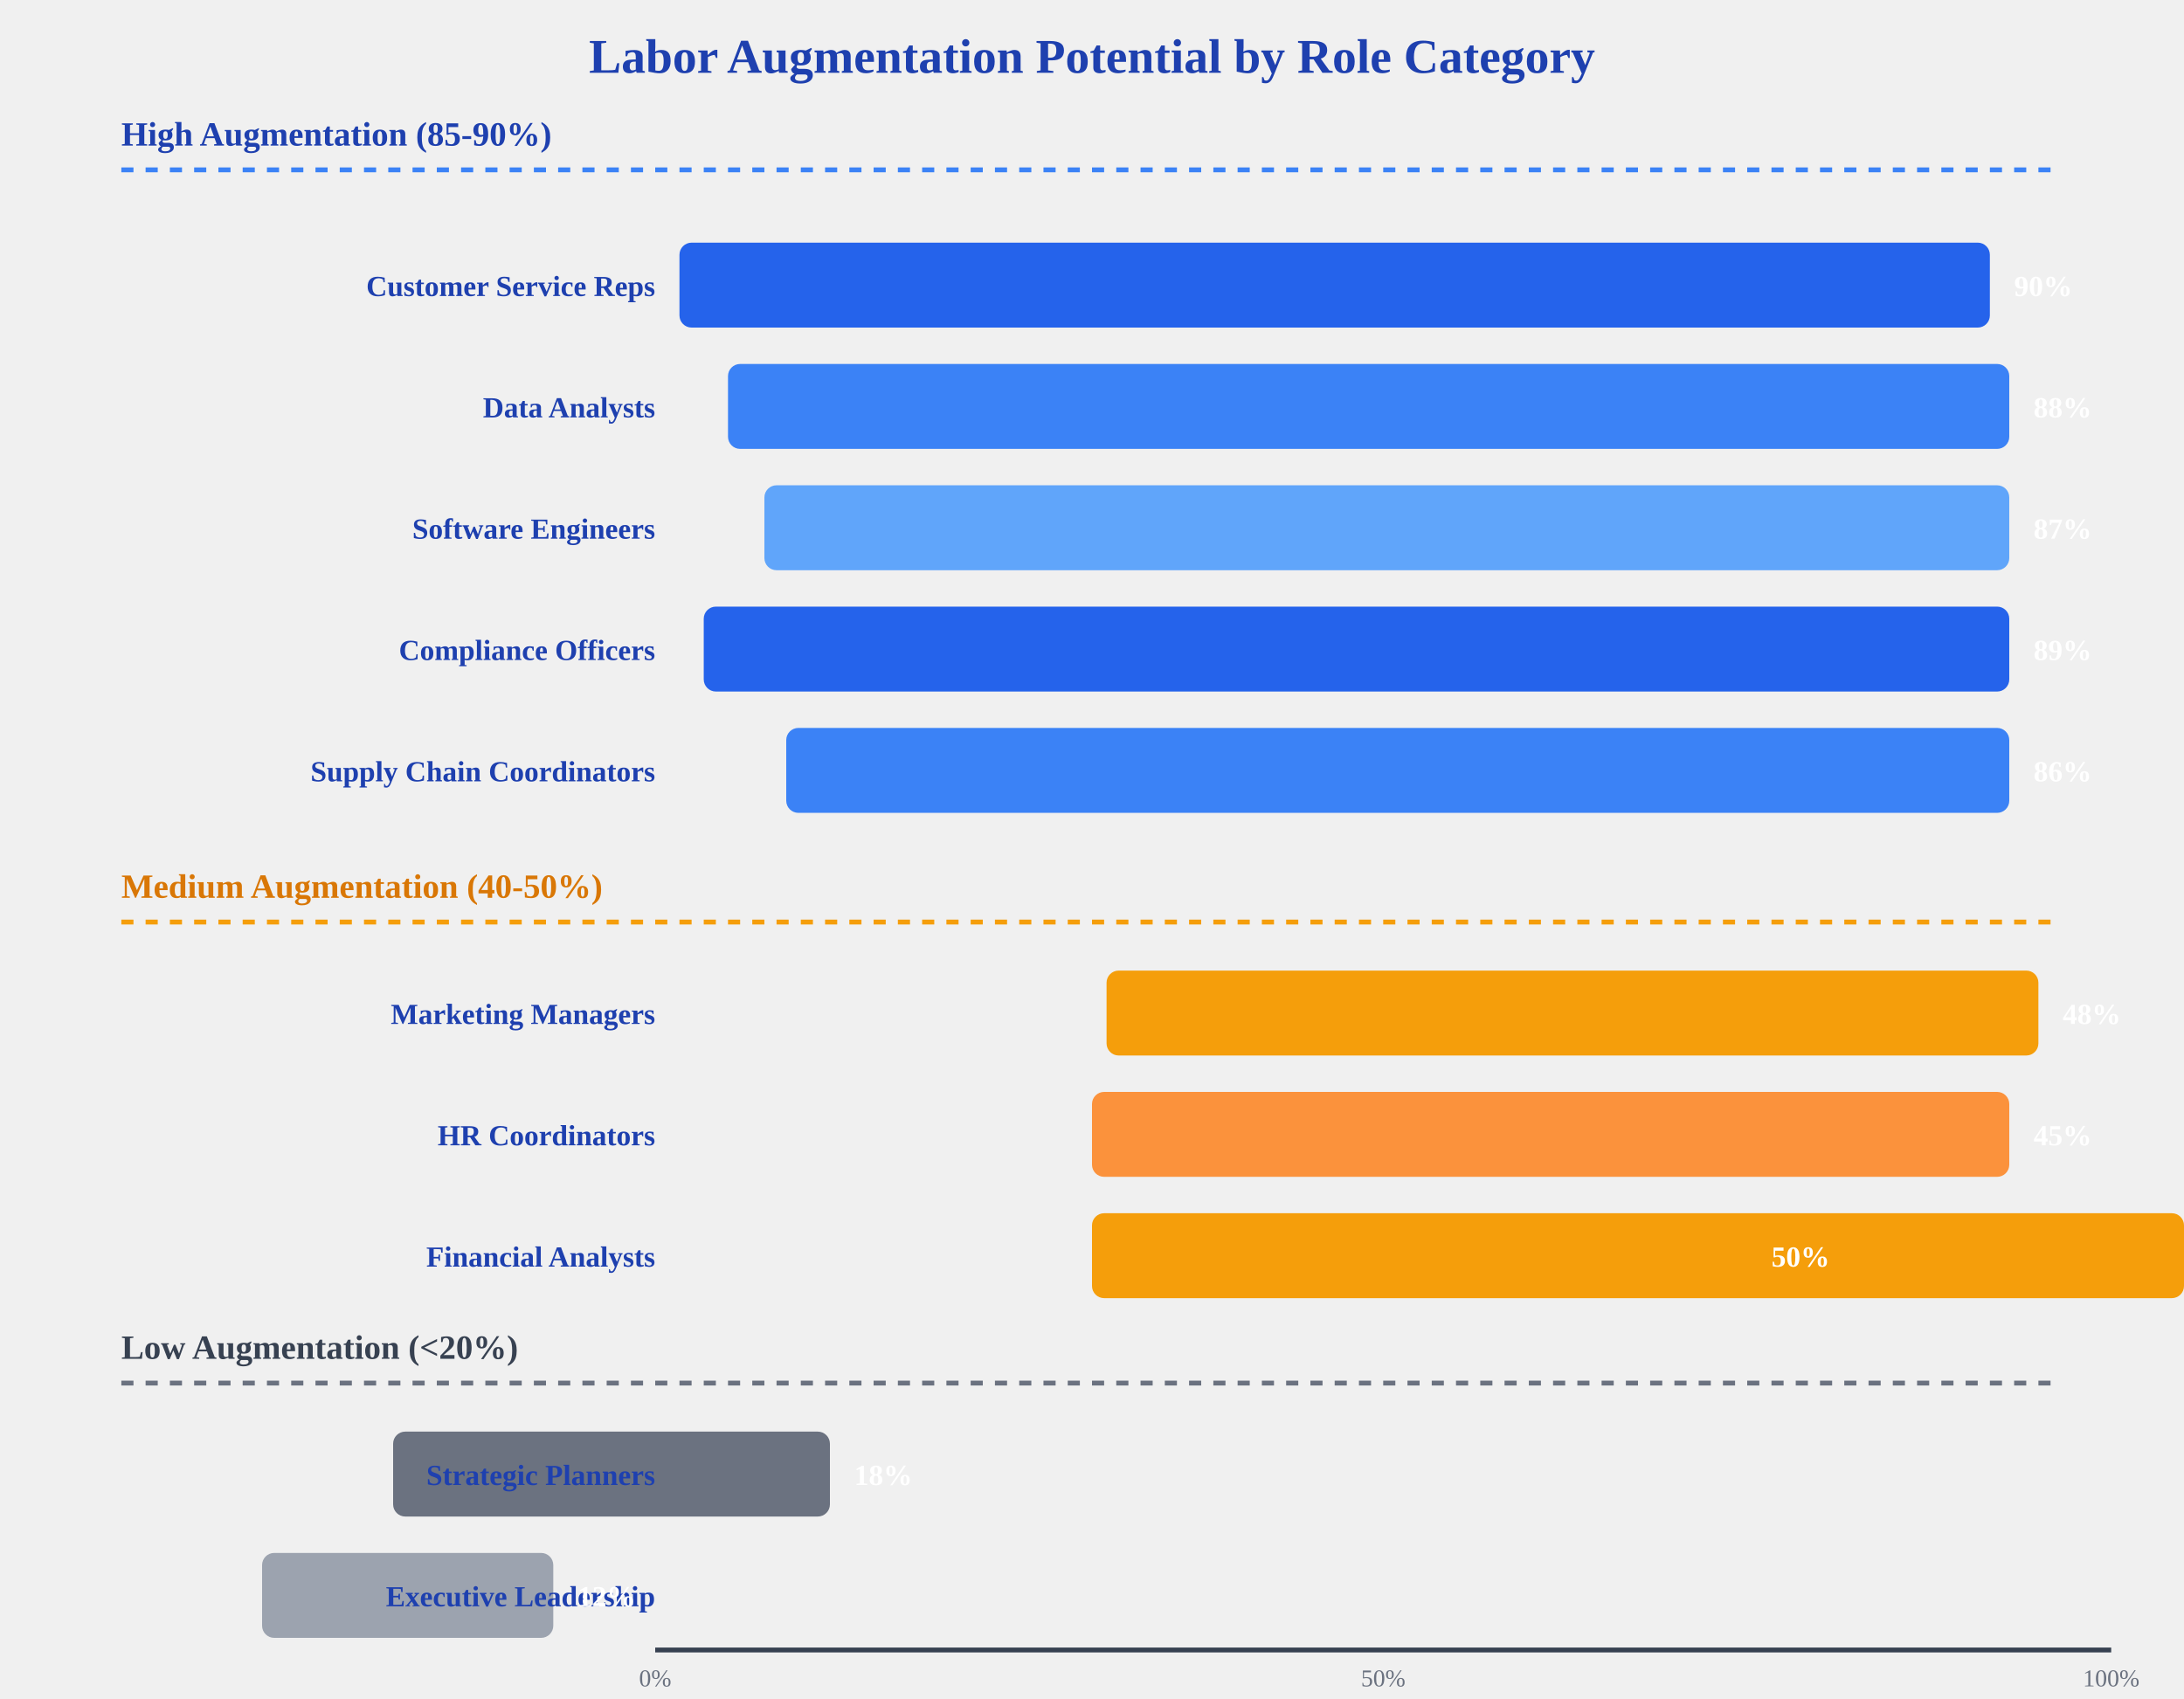
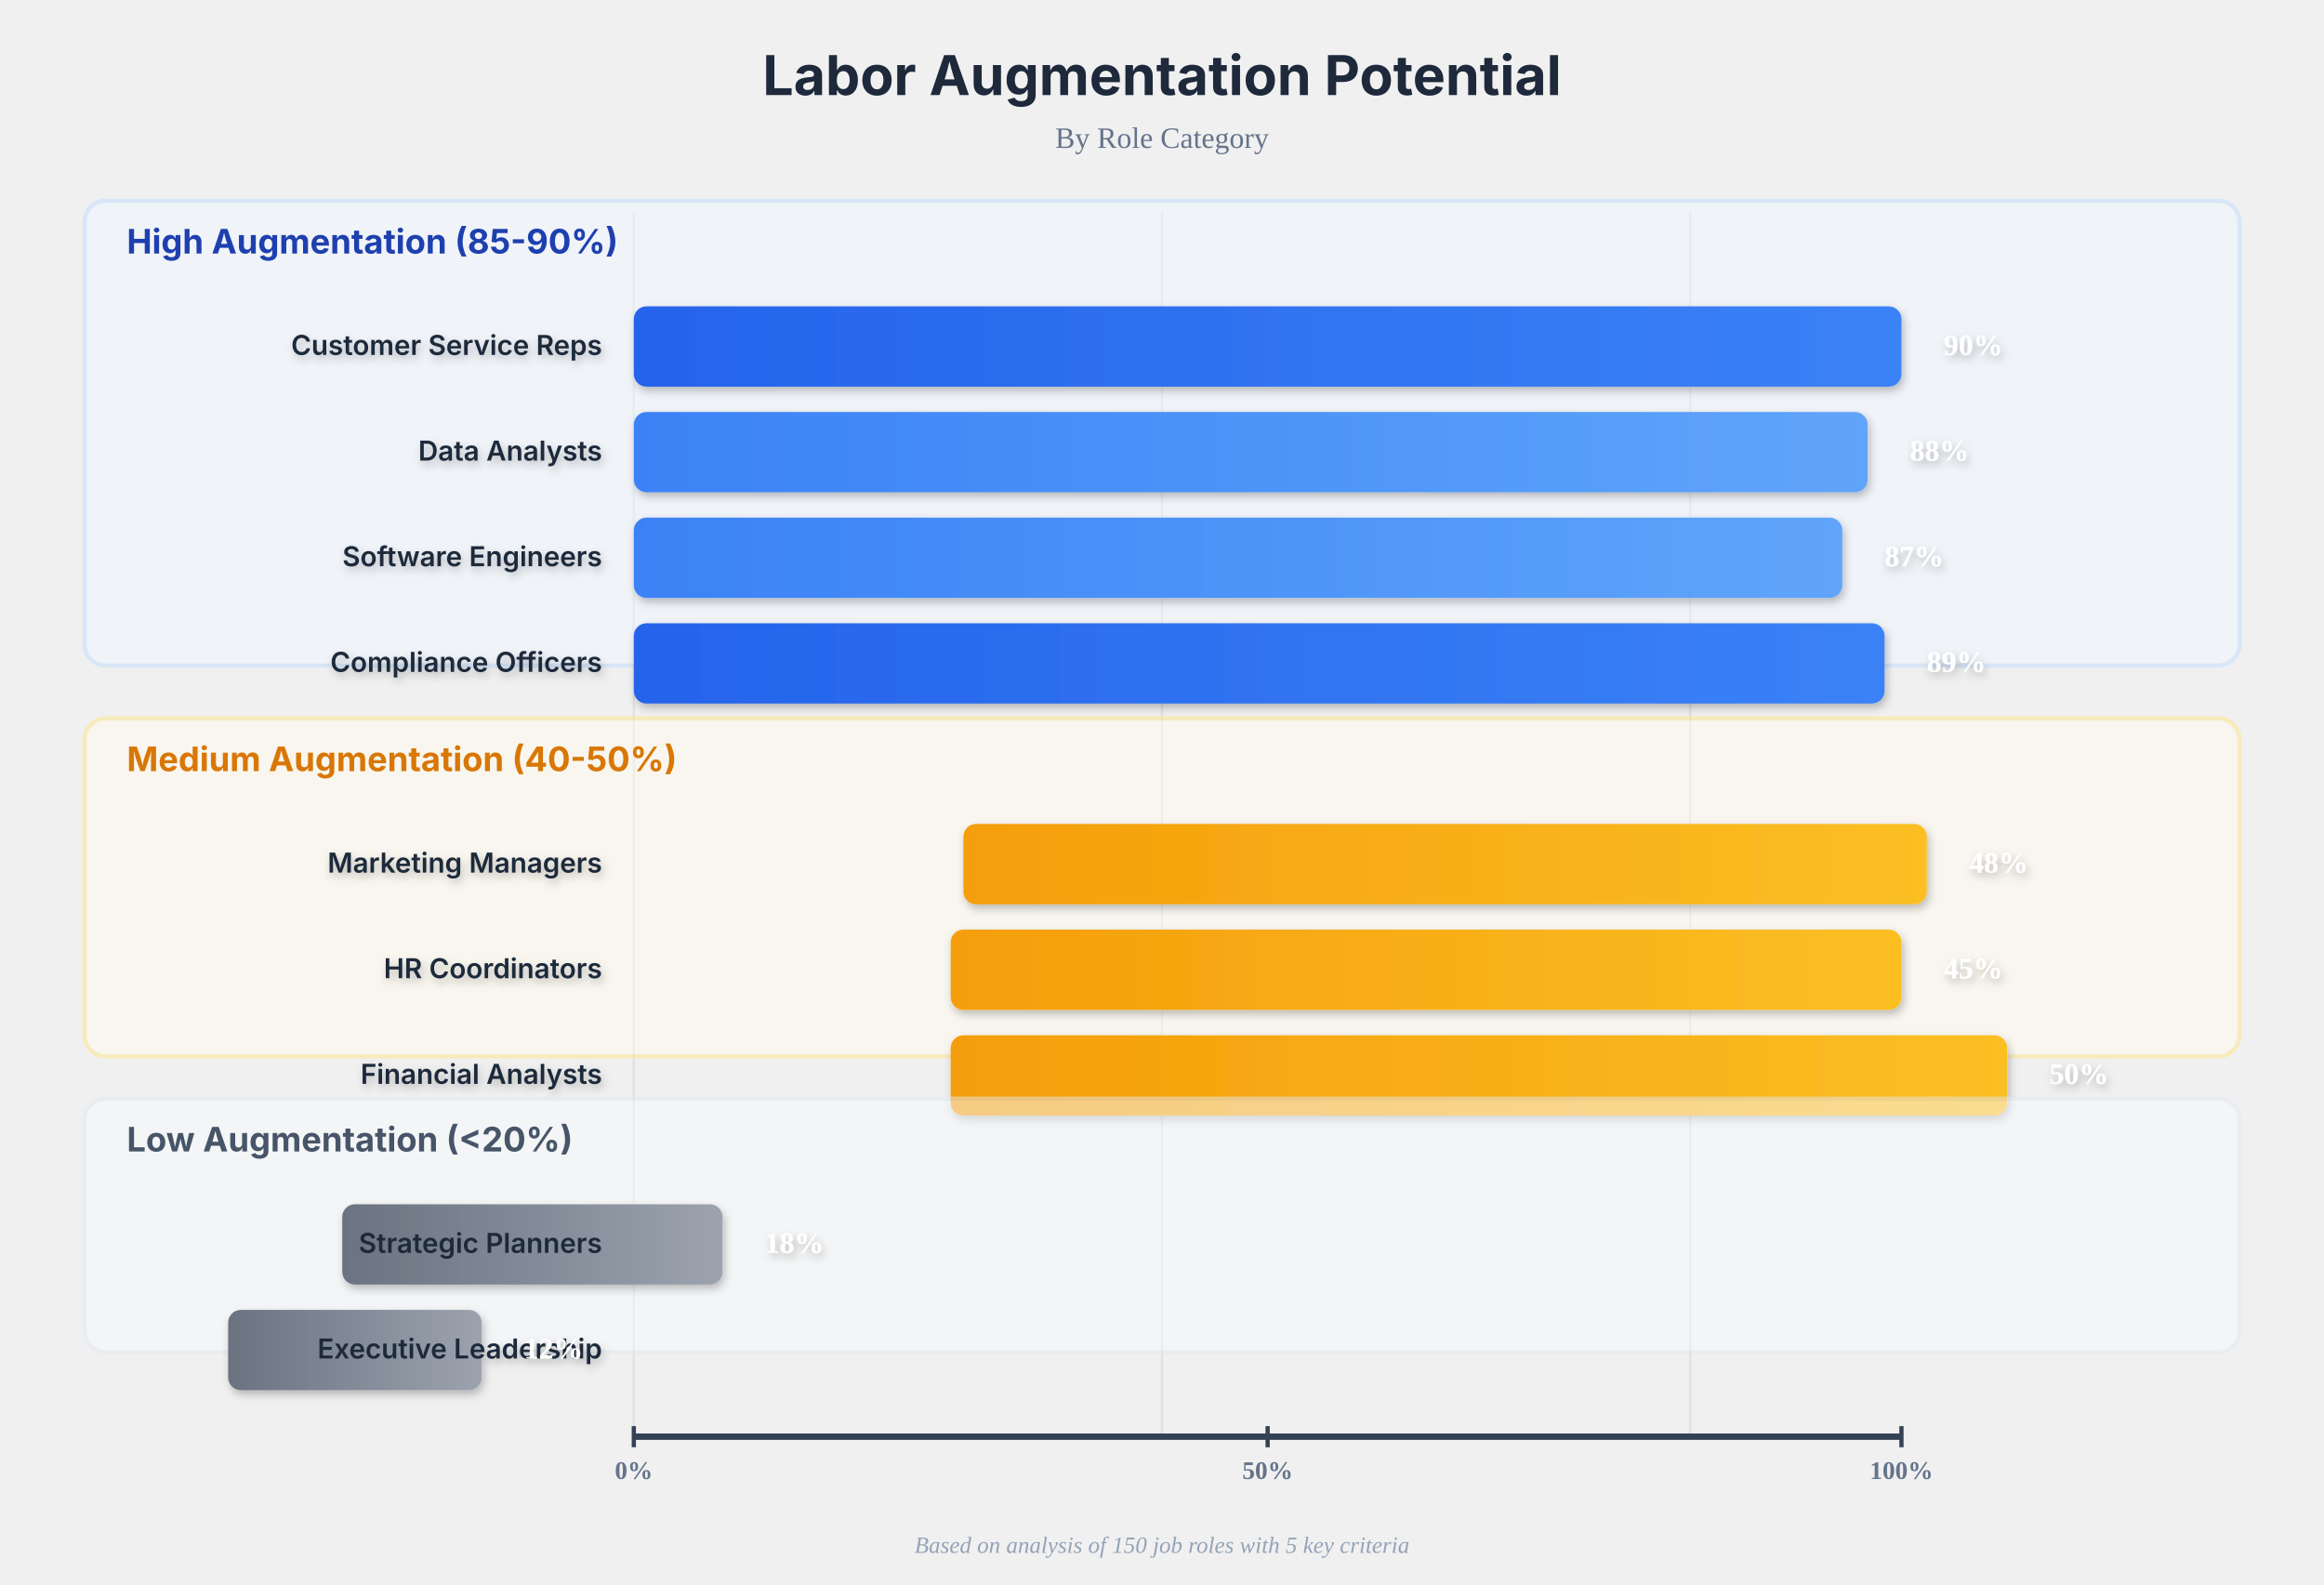
- <svg xmlns="http://www.w3.org/2000/svg" viewBox="0 0 900 700" style="max-width: 100%; height: auto;">
-   <text x="450" y="30" text-anchor="middle" fill="#1e40af" font-size="20" font-weight="bold">Labor Augmentation Potential by Role Category</text>
-   <text x="50" y="60" fill="#1e40af" font-size="14" font-weight="bold">High Augmentation (85-90%)</text>
-   <line x1="50" y1="70" x2="850" y2="70" stroke="#3b82f6" stroke-width="2" stroke-dasharray="5,5" />
-   <g id="high-bars">
-     <rect x="280" y="100" width="540" height="35" rx="5" fill="#2563eb" />
-     <text x="270" y="122" text-anchor="end" fill="#1e40af" font-size="12" font-weight="bold">Customer Service Reps</text>
-     <text x="830" y="122" fill="white" font-size="12" font-weight="bold">90%</text>
-     <rect x="300" y="150" width="528" height="35" rx="5" fill="#3b82f6" />
-     <text x="270" y="172" text-anchor="end" fill="#1e40af" font-size="12" font-weight="bold">Data Analysts</text>
-     <text x="838" y="172" fill="white" font-size="12" font-weight="bold">88%</text>
-     <rect x="315" y="200" width="513" height="35" rx="5" fill="#60a5fa" />
-     <text x="270" y="222" text-anchor="end" fill="#1e40af" font-size="12" font-weight="bold">Software Engineers</text>
-     <text x="838" y="222" fill="white" font-size="12" font-weight="bold">87%</text>
-     <rect x="290" y="250" width="538" height="35" rx="5" fill="#2563eb" />
-     <text x="270" y="272" text-anchor="end" fill="#1e40af" font-size="12" font-weight="bold">Compliance Officers</text>
-     <text x="838" y="272" fill="white" font-size="12" font-weight="bold">89%</text>
-     <rect x="324" y="300" width="504" height="35" rx="5" fill="#3b82f6" />
-     <text x="270" y="322" text-anchor="end" fill="#1e40af" font-size="12" font-weight="bold">Supply Chain Coordinators</text>
-     <text x="838" y="322" fill="white" font-size="12" font-weight="bold">86%</text>
+ <svg xmlns="http://www.w3.org/2000/svg" viewBox="0 0 1100 750" style="max-width: 100%; height: auto; background: linear-gradient(135deg, #ffffff 0%, #f8fafc 100%);">
+   <defs>
+     <linearGradient id="highGrad1" x1="0%" y1="0%" x2="100%" y2="0%">
+       <stop offset="0%" style="stop-color:#2563eb;stop-opacity:1" />
+       <stop offset="100%" style="stop-color:#3b82f6;stop-opacity:1" />
+     </linearGradient>
+     <linearGradient id="highGrad2" x1="0%" y1="0%" x2="100%" y2="0%">
+       <stop offset="0%" style="stop-color:#3b82f6;stop-opacity:1" />
+       <stop offset="100%" style="stop-color:#60a5fa;stop-opacity:1" />
+     </linearGradient>
+     <linearGradient id="mediumGrad" x1="0%" y1="0%" x2="100%" y2="0%">
+       <stop offset="0%" style="stop-color:#f59e0b;stop-opacity:1" />
+       <stop offset="100%" style="stop-color:#fbbf24;stop-opacity:1" />
+     </linearGradient>
+     <linearGradient id="lowGrad" x1="0%" y1="0%" x2="100%" y2="0%">
+       <stop offset="0%" style="stop-color:#6b7280;stop-opacity:1" />
+       <stop offset="100%" style="stop-color:#9ca3af;stop-opacity:1" />
+     </linearGradient>
+     <filter id="barShadow" x="-20%" y="-20%" width="140%" height="140%">
+       <feGaussianBlur in="SourceAlpha" stdDeviation="2" />
+       <feOffset dx="1" dy="2" result="offsetblur" />
+       <feComponentTransfer>
+         <feFuncA type="linear" slope="0.25" />
+       </feComponentTransfer>
+       <feMerge>
+         <feMergeNode />
+         <feMergeNode in="SourceGraphic" />
+       </feMerge>
+     </filter>
+   </defs>
+   <text x="550" y="45" text-anchor="middle" fill="#1e293b" font-size="26" font-weight="700" font-family="system-ui, -apple-system, sans-serif">Labor Augmentation Potential</text>
+   <text x="550" y="70" text-anchor="middle" fill="#64748b" font-size="14" font-weight="500">By Role Category</text>
+   <g opacity="0.1">
+     <line x1="300" y1="100" x2="300" y2="680" stroke="#475569" stroke-width="1" />
+     <line x1="550" y1="100" x2="550" y2="680" stroke="#475569" stroke-width="1" />
+     <line x1="800" y1="100" x2="800" y2="680" stroke="#475569" stroke-width="1" />
  </g>
-   <text x="50" y="370" fill="#d97706" font-size="14" font-weight="bold">Medium Augmentation (40-50%)</text>
-   <line x1="50" y1="380" x2="850" y2="380" stroke="#f59e0b" stroke-width="2" stroke-dasharray="5,5" />
-   <rect x="456" y="400" width="384" height="35" rx="5" fill="#f59e0b" />
-   <text x="270" y="422" text-anchor="end" fill="#1e40af" font-size="12" font-weight="bold">Marketing Managers</text>
-   <text x="850" y="422" fill="white" font-size="12" font-weight="bold">48%</text>
-   <rect x="450" y="450" width="378" height="35" rx="5" fill="#fb923c" />
-   <text x="270" y="472" text-anchor="end" fill="#1e40af" font-size="12" font-weight="bold">HR Coordinators</text>
-   <text x="838" y="472" fill="white" font-size="12" font-weight="bold">45%</text>
-   <rect x="450" y="500" width="450" height="35" rx="5" fill="#f59e0b" />
-   <text x="270" y="522" text-anchor="end" fill="#1e40af" font-size="12" font-weight="bold">Financial Analysts</text>
-   <text x="730" y="522" fill="white" font-size="12" font-weight="bold">50%</text>
-   <text x="50" y="560" fill="#374151" font-size="14" font-weight="bold">Low Augmentation (&lt;20%)</text>
-   <line x1="50" y1="570" x2="850" y2="570" stroke="#6b7280" stroke-width="2" stroke-dasharray="5,5" />
-   <rect x="162" y="590" width="180" height="35" rx="5" fill="#6b7280" />
-   <text x="270" y="612" text-anchor="end" fill="#1e40af" font-size="12" font-weight="bold">Strategic Planners</text>
-   <text x="352" y="612" fill="white" font-size="12" font-weight="bold">18%</text>
-   <rect x="108" y="640" width="120" height="35" rx="5" fill="#9ca3af" />
-   <text x="270" y="662" text-anchor="end" fill="#1e40af" font-size="12" font-weight="bold">Executive Leadership</text>
-   <text x="238" y="662" fill="white" font-size="12" font-weight="bold">12%</text>
-   <line x1="270" y1="680" x2="870" y2="680" stroke="#374151" stroke-width="2" />
-   <text x="270" y="695" text-anchor="middle" fill="#6b7280" font-size="10">0%</text>
-   <text x="570" y="695" text-anchor="middle" fill="#6b7280" font-size="10">50%</text>
-   <text x="870" y="695" text-anchor="middle" fill="#6b7280" font-size="10">100%</text>
-   <text x="450" y="720" text-anchor="middle" fill="#6b7280" font-size="10" font-style="italic">Based on analysis of 150 job roles with 5 key criteria</text>
+   <rect x="40" y="95" width="1020" height="220" rx="10" fill="#eff6ff" stroke="#bfdbfe" stroke-width="2" opacity="0.5" />
+   <text x="60" y="120" fill="#1e40af" font-size="16" font-weight="700" font-family="system-ui, -apple-system, sans-serif">High Augmentation (85-90%)</text>
+   <g filter="url(#barShadow)">
+     <rect x="300" y="145" width="600" height="38" rx="6" fill="url(#highGrad1)" />
+     <text x="285" y="168" text-anchor="end" fill="#1e293b" font-size="13" font-weight="600" font-family="system-ui, -apple-system, sans-serif">Customer Service Reps</text>
+     <text x="920" y="168" fill="white" font-size="14" font-weight="700">90%</text>
+     <rect x="300" y="195" width="584" height="38" rx="6" fill="url(#highGrad2)" />
+     <text x="285" y="218" text-anchor="end" fill="#1e293b" font-size="13" font-weight="600" font-family="system-ui, -apple-system, sans-serif">Data Analysts</text>
+     <text x="904" y="218" fill="white" font-size="14" font-weight="700">88%</text>
+     <rect x="300" y="245" width="572" height="38" rx="6" fill="url(#highGrad2)" />
+     <text x="285" y="268" text-anchor="end" fill="#1e293b" font-size="13" font-weight="600" font-family="system-ui, -apple-system, sans-serif">Software Engineers</text>
+     <text x="892" y="268" fill="white" font-size="14" font-weight="700">87%</text>
+     <rect x="300" y="295" width="592" height="38" rx="6" fill="url(#highGrad1)" />
+     <text x="285" y="318" text-anchor="end" fill="#1e293b" font-size="13" font-weight="600" font-family="system-ui, -apple-system, sans-serif">Compliance Officers</text>
+     <text x="912" y="318" fill="white" font-size="14" font-weight="700">89%</text>
+   </g>
+   <rect x="40" y="340" width="1020" height="160" rx="10" fill="#fffbeb" stroke="#fde68a" stroke-width="2" opacity="0.5" />
+   <text x="60" y="365" fill="#d97706" font-size="16" font-weight="700" font-family="system-ui, -apple-system, sans-serif">Medium Augmentation (40-50%)</text>
+   <g filter="url(#barShadow)">
+     <rect x="456" y="390" width="456" height="38" rx="6" fill="url(#mediumGrad)" />
+     <text x="285" y="413" text-anchor="end" fill="#1e293b" font-size="13" font-weight="600" font-family="system-ui, -apple-system, sans-serif">Marketing Managers</text>
+     <text x="932" y="413" fill="white" font-size="14" font-weight="700">48%</text>
+     <rect x="450" y="440" width="450" height="38" rx="6" fill="url(#mediumGrad)" />
+     <text x="285" y="463" text-anchor="end" fill="#1e293b" font-size="13" font-weight="600" font-family="system-ui, -apple-system, sans-serif">HR Coordinators</text>
+     <text x="920" y="463" fill="white" font-size="14" font-weight="700">45%</text>
+     <rect x="450" y="490" width="500" height="38" rx="6" fill="url(#mediumGrad)" />
+     <text x="285" y="513" text-anchor="end" fill="#1e293b" font-size="13" font-weight="600" font-family="system-ui, -apple-system, sans-serif">Financial Analysts</text>
+     <text x="970" y="513" fill="white" font-size="14" font-weight="700">50%</text>
+   </g>
+   <rect x="40" y="520" width="1020" height="120" rx="10" fill="#f8fafc" stroke="#e2e8f0" stroke-width="2" opacity="0.5" />
+   <text x="60" y="545" fill="#475569" font-size="16" font-weight="700" font-family="system-ui, -apple-system, sans-serif">Low Augmentation (&lt;20%)</text>
+   <g filter="url(#barShadow)">
+     <rect x="162" y="570" width="180" height="38" rx="6" fill="url(#lowGrad)" />
+     <text x="285" y="593" text-anchor="end" fill="#1e293b" font-size="13" font-weight="600" font-family="system-ui, -apple-system, sans-serif">Strategic Planners</text>
+     <text x="362" y="593" fill="white" font-size="14" font-weight="700">18%</text>
+     <rect x="108" y="620" width="120" height="38" rx="6" fill="url(#lowGrad)" />
+     <text x="285" y="643" text-anchor="end" fill="#1e293b" font-size="13" font-weight="600" font-family="system-ui, -apple-system, sans-serif">Executive Leadership</text>
+     <text x="248" y="643" fill="white" font-size="14" font-weight="700">12%</text>
+   </g>
+   <line x1="300" y1="680" x2="900" y2="680" stroke="#334155" stroke-width="3" />
+   <line x1="300" y1="675" x2="300" y2="685" stroke="#334155" stroke-width="2" />
+   <line x1="600" y1="675" x2="600" y2="685" stroke="#334155" stroke-width="2" />
+   <line x1="900" y1="675" x2="900" y2="685" stroke="#334155" stroke-width="2" />
+   <text x="300" y="700" text-anchor="middle" fill="#64748b" font-size="12" font-weight="600">0%</text>
+   <text x="600" y="700" text-anchor="middle" fill="#64748b" font-size="12" font-weight="600">50%</text>
+   <text x="900" y="700" text-anchor="middle" fill="#64748b" font-size="12" font-weight="600">100%</text>
+   <text x="550" y="735" text-anchor="middle" fill="#94a3b8" font-size="11" font-style="italic">Based on analysis of 150 job roles with 5 key criteria</text>
</svg>
